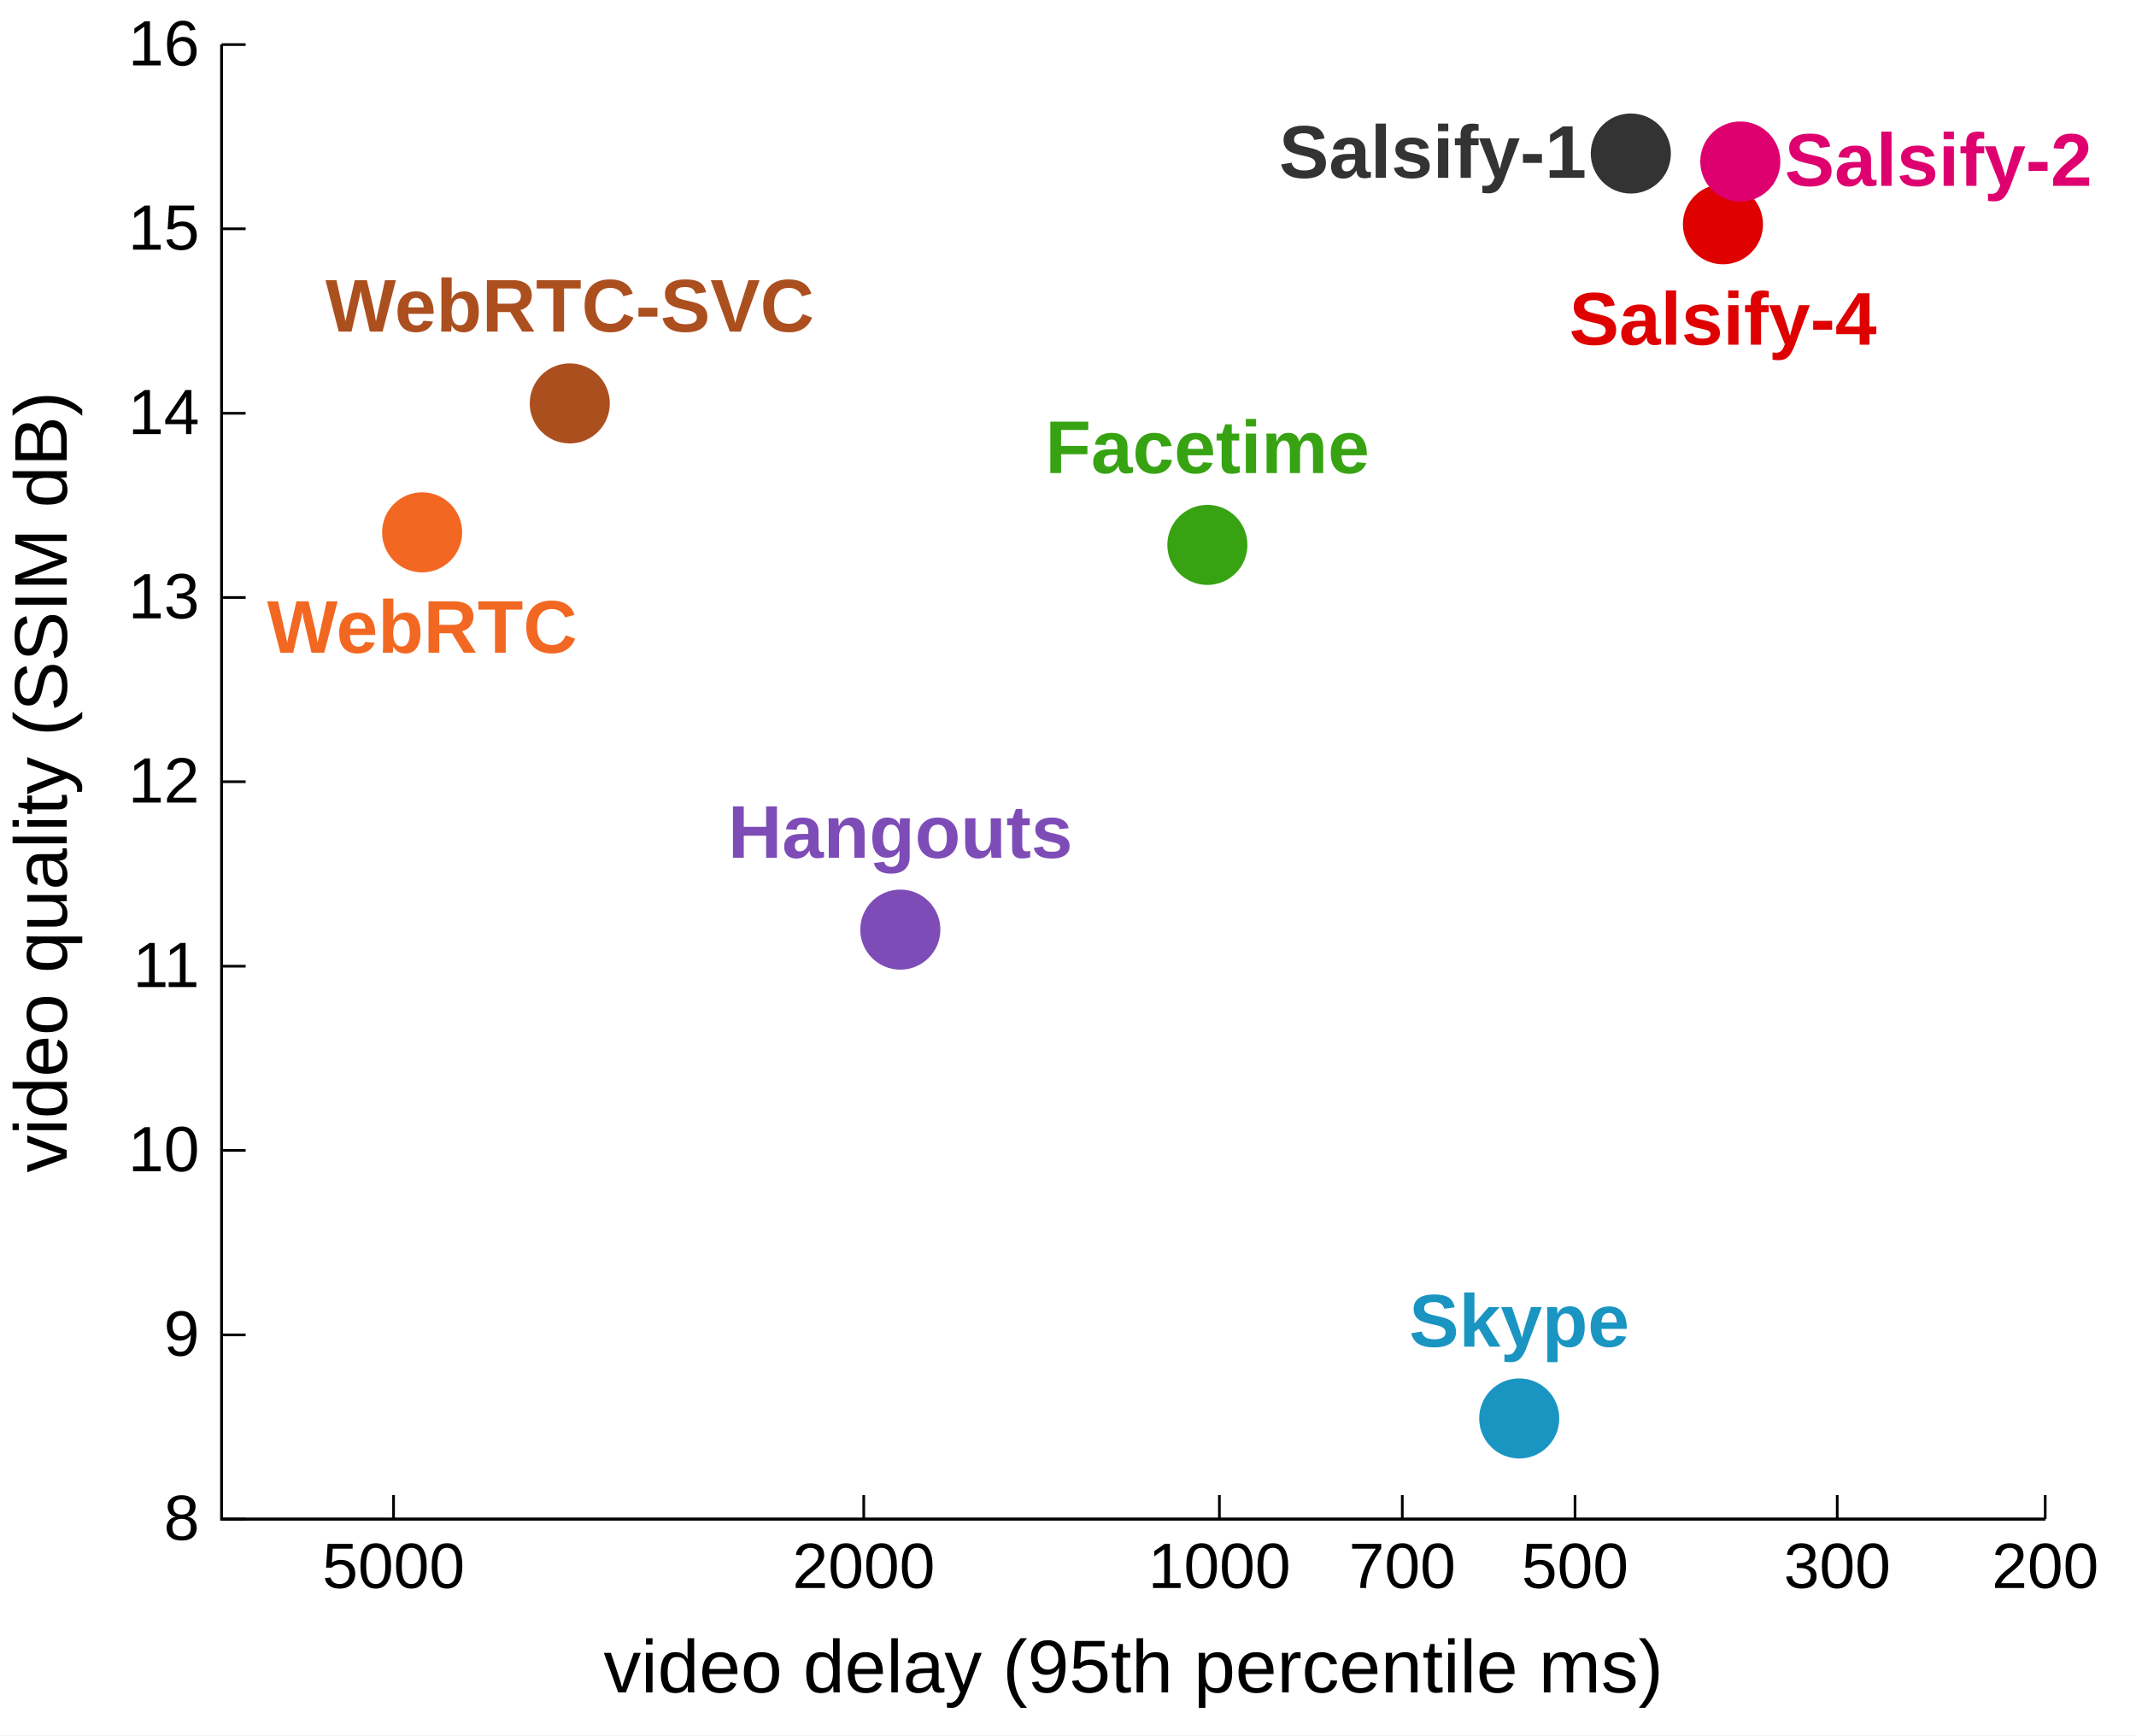
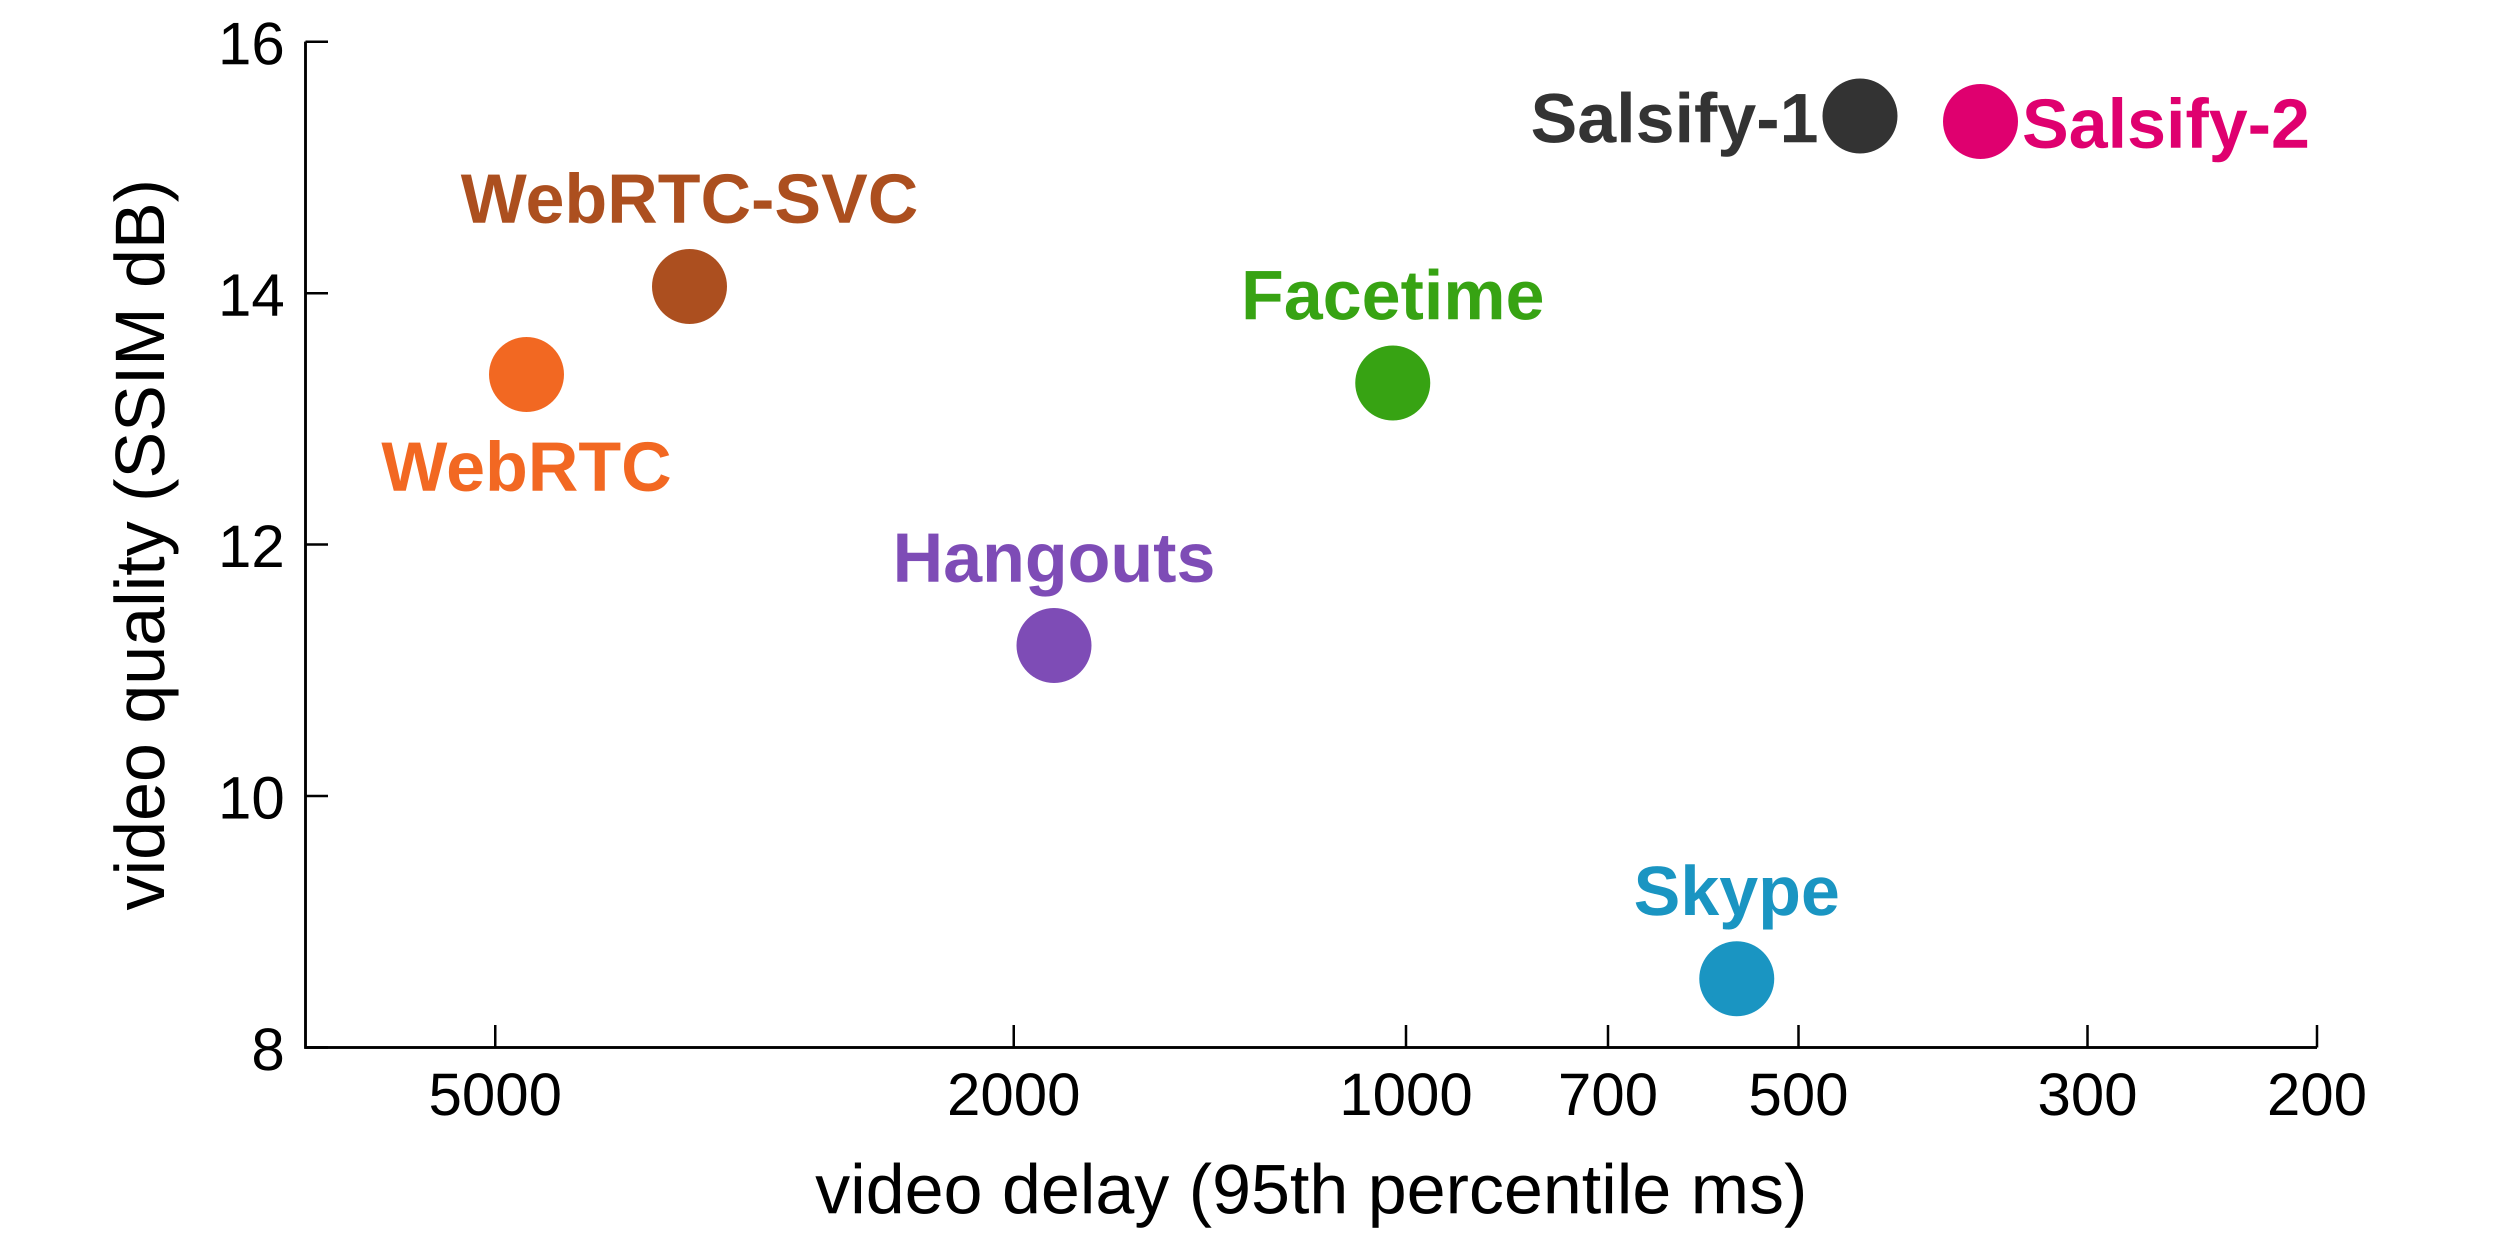
- <svg xmlns="http://www.w3.org/2000/svg" xmlns:xlink="http://www.w3.org/1999/xlink" width="800" height="650" viewBox="0 0 800 650">
+ <svg xmlns="http://www.w3.org/2000/svg" xmlns:xlink="http://www.w3.org/1999/xlink" width="1000" height="500" viewBox="0 0 1000 500">
  <g id="gnuplot_canvas">
-     <rect x="0" y="0" width="800" height="650" fill="#ffffff" />
+     <rect x="0" y="0" width="1000" height="500" fill="#ffffff" />
    <defs>
      <circle id="gpDot" r="0.5" stroke-width="0.5" />
      <path id="gpPt0" stroke-width="0.222" stroke="currentColor" d="M-1,0 h2 M0,-1 v2" />
      <path id="gpPt1" stroke-width="0.222" stroke="currentColor" d="M-1,-1 L1,1 M1,-1 L-1,1" />
      <path id="gpPt2" stroke-width="0.222" stroke="currentColor" d="M-1,0 L1,0 M0,-1 L0,1 M-1,-1 L1,1 M-1,1 L1,-1" />
      <rect id="gpPt3" stroke-width="0.222" stroke="currentColor" x="-1" y="-1" width="2" height="2" />
      <rect id="gpPt4" stroke-width="0.222" stroke="currentColor" fill="currentColor" x="-1" y="-1" width="2" height="2" />
      <circle id="gpPt5" stroke-width="0.222" stroke="currentColor" cx="0" cy="0" r="1" />
      <use xlink:href="#gpPt5" id="gpPt6" fill="currentColor" stroke="none" />
      <path id="gpPt7" stroke-width="0.222" stroke="currentColor" d="M0,-1.33 L-1.33,0.67 L1.33,0.67 z" />
      <use xlink:href="#gpPt7" id="gpPt8" fill="currentColor" stroke="none" />
      <use xlink:href="#gpPt7" id="gpPt9" stroke="currentColor" transform="rotate(180)" />
      <use xlink:href="#gpPt9" id="gpPt10" fill="currentColor" stroke="none" />
      <use xlink:href="#gpPt3" id="gpPt11" stroke="currentColor" transform="rotate(45)" />
      <use xlink:href="#gpPt11" id="gpPt12" fill="currentColor" stroke="none" />
      <path id="gpPt13" stroke-width="0.222" stroke="currentColor" d="M0,1.330 L1.265,0.411 L0.782,-1.067 L-0.782,-1.076 L-1.265,0.411 z" />
      <use xlink:href="#gpPt13" id="gpPt14" fill="currentColor" stroke="none" />
      <filter id="textbox" filterUnits="objectBoundingBox" x="0" y="0" height="1" width="1">
        <feFlood flood-color="#FFFFFF" flood-opacity="1" result="bgnd" />
        <feComposite in="SourceGraphic" in2="bgnd" operator="atop" />
      </filter>
      <filter id="greybox" filterUnits="objectBoundingBox" x="0" y="0" height="1" width="1">
        <feFlood flood-color="lightgrey" flood-opacity="1" result="grey" />
        <feComposite in="SourceGraphic" in2="grey" operator="atop" />
      </filter>
    </defs>
    <g fill="none" color="#FFFFFF" stroke="currentColor" stroke-width="1.00" stroke-linecap="butt" stroke-linejoin="miter">
</g>
    <g fill="none" color="black" stroke="currentColor" stroke-width="1.00" stroke-linecap="butt" stroke-linejoin="miter">
-       <path stroke="black" d="M83.0,569.0 L92.0,569.0  " />
-       <g transform="translate(74.7,576.8)" stroke="none" fill="black" font-family="Arial" font-size="24.00" text-anchor="end">
+       <path stroke="black" d="M122.2,419.0 L131.2,419.0  " />
+       <g transform="translate(113.9,428.0)" stroke="none" fill="black" font-family="Arial" font-size="24.00" text-anchor="end">
        <text>
          <tspan font-family="Arial"> 8</tspan>
        </text>
      </g>
    </g>
    <g fill="none" color="black" stroke="currentColor" stroke-width="1.00" stroke-linecap="butt" stroke-linejoin="miter">
-       <path stroke="black" d="M83.0,500.0 L92.0,500.0  " />
-       <g transform="translate(74.7,507.8)" stroke="none" fill="black" font-family="Arial" font-size="24.00" text-anchor="end">
-         <text>
-           <tspan font-family="Arial"> 9</tspan>
-         </text>
-       </g>
-     </g>
-     <g fill="none" color="black" stroke="currentColor" stroke-width="1.00" stroke-linecap="butt" stroke-linejoin="miter">
-       <path stroke="black" d="M83.0,430.9 L92.0,430.9  " />
-       <g transform="translate(74.7,438.7)" stroke="none" fill="black" font-family="Arial" font-size="24.00" text-anchor="end">
+       <path stroke="black" d="M122.2,318.4 L131.2,318.4  " />
+       <g transform="translate(113.9,327.4)" stroke="none" fill="black" font-family="Arial" font-size="24.00" text-anchor="end">
        <text>
          <tspan font-family="Arial"> 10</tspan>
        </text>
      </g>
    </g>
    <g fill="none" color="black" stroke="currentColor" stroke-width="1.00" stroke-linecap="butt" stroke-linejoin="miter">
-       <path stroke="black" d="M83.0,361.9 L92.0,361.9  " />
-       <g transform="translate(74.7,369.7)" stroke="none" fill="black" font-family="Arial" font-size="24.00" text-anchor="end">
-         <text>
-           <tspan font-family="Arial"> 11</tspan>
-         </text>
-       </g>
-     </g>
-     <g fill="none" color="black" stroke="currentColor" stroke-width="1.00" stroke-linecap="butt" stroke-linejoin="miter">
-       <path stroke="black" d="M83.0,292.8 L92.0,292.8  " />
-       <g transform="translate(74.7,300.6)" stroke="none" fill="black" font-family="Arial" font-size="24.00" text-anchor="end">
+       <path stroke="black" d="M122.2,217.8 L131.2,217.8  " />
+       <g transform="translate(113.9,226.8)" stroke="none" fill="black" font-family="Arial" font-size="24.00" text-anchor="end">
        <text>
          <tspan font-family="Arial"> 12</tspan>
        </text>
      </g>
    </g>
    <g fill="none" color="black" stroke="currentColor" stroke-width="1.00" stroke-linecap="butt" stroke-linejoin="miter">
-       <path stroke="black" d="M83.0,223.8 L92.0,223.8  " />
-       <g transform="translate(74.7,231.6)" stroke="none" fill="black" font-family="Arial" font-size="24.00" text-anchor="end">
-         <text>
-           <tspan font-family="Arial"> 13</tspan>
-         </text>
-       </g>
-     </g>
-     <g fill="none" color="black" stroke="currentColor" stroke-width="1.00" stroke-linecap="butt" stroke-linejoin="miter">
-       <path stroke="black" d="M83.0,154.8 L92.0,154.8  " />
-       <g transform="translate(74.7,162.6)" stroke="none" fill="black" font-family="Arial" font-size="24.00" text-anchor="end">
+       <path stroke="black" d="M122.2,117.3 L131.2,117.3  " />
+       <g transform="translate(113.9,126.3)" stroke="none" fill="black" font-family="Arial" font-size="24.00" text-anchor="end">
        <text>
          <tspan font-family="Arial"> 14</tspan>
        </text>
      </g>
    </g>
    <g fill="none" color="black" stroke="currentColor" stroke-width="1.00" stroke-linecap="butt" stroke-linejoin="miter">
-       <path stroke="black" d="M83.0,85.7 L92.0,85.7  " />
-       <g transform="translate(74.7,93.5)" stroke="none" fill="black" font-family="Arial" font-size="24.00" text-anchor="end">
-         <text>
-           <tspan font-family="Arial"> 15</tspan>
-         </text>
-       </g>
-     </g>
-     <g fill="none" color="black" stroke="currentColor" stroke-width="1.00" stroke-linecap="butt" stroke-linejoin="miter">
-       <path stroke="black" d="M83.0,16.7 L92.0,16.7  " />
-       <g transform="translate(74.7,24.5)" stroke="none" fill="black" font-family="Arial" font-size="24.00" text-anchor="end">
+       <path stroke="black" d="M122.2,16.7 L131.2,16.7  " />
+       <g transform="translate(113.9,25.7)" stroke="none" fill="black" font-family="Arial" font-size="24.00" text-anchor="end">
        <text>
          <tspan font-family="Arial"> 16</tspan>
        </text>
      </g>
    </g>
    <g fill="none" color="black" stroke="currentColor" stroke-width="1.00" stroke-linecap="butt" stroke-linejoin="miter">
-       <path stroke="black" d="M766.0,569.0 L766.0,560.0  " />
-       <g transform="translate(766.0,594.8)" stroke="none" fill="black" font-family="Arial" font-size="24.00" text-anchor="middle">
+       <path stroke="black" d="M926.8,419.0 L926.8,410.0  " />
+       <g transform="translate(926.8,446.0)" stroke="none" fill="black" font-family="Arial" font-size="24.00" text-anchor="middle">
        <text>
          <tspan font-family="Arial">200</tspan>
        </text>
      </g>
    </g>
    <g fill="none" color="black" stroke="currentColor" stroke-width="1.00" stroke-linecap="butt" stroke-linejoin="miter">
-       <path stroke="black" d="M688.1,569.0 L688.1,560.0  " />
-       <g transform="translate(688.1,594.8)" stroke="none" fill="black" font-family="Arial" font-size="24.00" text-anchor="middle">
+       <path stroke="black" d="M835.0,419.0 L835.0,410.0  " />
+       <g transform="translate(835.0,446.0)" stroke="none" fill="black" font-family="Arial" font-size="24.00" text-anchor="middle">
        <text>
          <tspan font-family="Arial">300</tspan>
        </text>
      </g>
    </g>
    <g fill="none" color="black" stroke="currentColor" stroke-width="1.00" stroke-linecap="butt" stroke-linejoin="miter">
-       <path stroke="black" d="M589.9,569.0 L589.9,560.0  " />
-       <g transform="translate(589.9,594.8)" stroke="none" fill="black" font-family="Arial" font-size="24.00" text-anchor="middle">
+       <path stroke="black" d="M719.4,419.0 L719.4,410.0  " />
+       <g transform="translate(719.4,446.0)" stroke="none" fill="black" font-family="Arial" font-size="24.00" text-anchor="middle">
        <text>
          <tspan font-family="Arial">500</tspan>
        </text>
      </g>
    </g>
    <g fill="none" color="black" stroke="currentColor" stroke-width="1.00" stroke-linecap="butt" stroke-linejoin="miter">
-       <path stroke="black" d="M525.2,569.0 L525.2,560.0  " />
-       <g transform="translate(525.2,594.8)" stroke="none" fill="black" font-family="Arial" font-size="24.00" text-anchor="middle">
+       <path stroke="black" d="M643.2,419.0 L643.2,410.0  " />
+       <g transform="translate(643.2,446.0)" stroke="none" fill="black" font-family="Arial" font-size="24.00" text-anchor="middle">
        <text>
          <tspan font-family="Arial">700</tspan>
        </text>
      </g>
    </g>
    <g fill="none" color="black" stroke="currentColor" stroke-width="1.00" stroke-linecap="butt" stroke-linejoin="miter">
-       <path stroke="black" d="M456.7,569.0 L456.7,560.0  " />
-       <g transform="translate(456.7,594.8)" stroke="none" fill="black" font-family="Arial" font-size="24.00" text-anchor="middle">
+       <path stroke="black" d="M562.4,419.0 L562.4,410.0  " />
+       <g transform="translate(562.4,446.0)" stroke="none" fill="black" font-family="Arial" font-size="24.00" text-anchor="middle">
        <text>
          <tspan font-family="Arial">1000</tspan>
        </text>
      </g>
    </g>
    <g fill="none" color="black" stroke="currentColor" stroke-width="1.00" stroke-linecap="butt" stroke-linejoin="miter">
-       <path stroke="black" d="M323.5,569.0 L323.5,560.0  " />
-       <g transform="translate(323.5,594.8)" stroke="none" fill="black" font-family="Arial" font-size="24.00" text-anchor="middle">
+       <path stroke="black" d="M405.5,419.0 L405.5,410.0  " />
+       <g transform="translate(405.5,446.0)" stroke="none" fill="black" font-family="Arial" font-size="24.00" text-anchor="middle">
        <text>
          <tspan font-family="Arial">2000</tspan>
        </text>
      </g>
    </g>
    <g fill="none" color="black" stroke="currentColor" stroke-width="1.00" stroke-linecap="butt" stroke-linejoin="miter">
-       <path stroke="black" d="M147.4,569.0 L147.4,560.0  " />
-       <g transform="translate(147.4,594.8)" stroke="none" fill="black" font-family="Arial" font-size="24.00" text-anchor="middle">
+       <path stroke="black" d="M198.1,419.0 L198.1,410.0  " />
+       <g transform="translate(198.1,446.0)" stroke="none" fill="black" font-family="Arial" font-size="24.00" text-anchor="middle">
        <text>
          <tspan font-family="Arial">5000</tspan>
        </text>
      </g>
    </g>
    <g fill="none" color="black" stroke="currentColor" stroke-width="1.00" stroke-linecap="butt" stroke-linejoin="miter">
</g>
    <g fill="none" color="black" stroke="currentColor" stroke-width="1.00" stroke-linecap="butt" stroke-linejoin="miter">
-       <path stroke="black" d="M83.0,16.7 L83.0,569.0 L766.0,569.0 M766.0,16.7 M83.0,16.7  " />
-     </g>
-     <g fill="none" color="black" stroke="currentColor" stroke-width="1.00" stroke-linecap="butt" stroke-linejoin="miter">
-       <g transform="translate(25.0,292.9) rotate(270)" stroke="none" fill="black" font-family="Arial" font-size="28.00" text-anchor="middle">
+       <path stroke="black" d="M122.2,16.7 L122.2,419.0 L926.8,419.0 M926.8,16.7 M122.2,16.7  " />
+     </g>
+     <g fill="none" color="black" stroke="currentColor" stroke-width="1.00" stroke-linecap="butt" stroke-linejoin="miter">
+       <g transform="translate(65.6,217.9) rotate(270)" stroke="none" fill="black" font-family="Arial" font-size="28.00" text-anchor="middle">
        <text>
          <tspan font-family="Arial">video quality (SSIM dB)</tspan>
        </text>
      </g>
    </g>
    <g fill="none" color="black" stroke="currentColor" stroke-width="1.00" stroke-linecap="butt" stroke-linejoin="miter">
-       <g transform="translate(787.8,292.9) rotate(270)" stroke="none" fill="black" font-family="Arial" font-size="12.00" text-anchor="middle">
-         <text />
-       </g>
-     </g>
-     <g fill="none" color="black" stroke="currentColor" stroke-width="1.00" stroke-linecap="butt" stroke-linejoin="miter">
-       <g transform="translate(424.5,633.9)" stroke="none" fill="black" font-family="Arial" font-size="28.00" text-anchor="middle">
+       <g transform="translate(949.2,217.9) rotate(270)" stroke="none" fill="black" font-family="Arial" font-size="12.00" text-anchor="middle">
+         <text />
+       </g>
+     </g>
+     <g fill="none" color="black" stroke="currentColor" stroke-width="1.00" stroke-linecap="butt" stroke-linejoin="miter">
+       <g transform="translate(524.5,485.3)" stroke="none" fill="black" font-family="Arial" font-size="28.00" text-anchor="middle">
        <text>
          <tspan font-family="Arial">video delay (95th percentile ms)</tspan>
        </text>
      </g>
    </g>
    <g fill="none" color="black" stroke="currentColor" stroke-width="1.00" stroke-linecap="butt" stroke-linejoin="miter">
-       <g transform="translate(424.5,29.6)" stroke="none" fill="black" font-family="Arial" font-size="12.00" text-anchor="middle">
-         <text />
-       </g>
-       <g transform="translate(424.5,29.7)" stroke="none" fill="black" font-family="Arial" font-size="12.00" text-anchor="middle">
-         <text />
-       </g>
-     </g>
-     <g fill="none" color="black" stroke="currentColor" stroke-width="1.00" stroke-linecap="butt" stroke-linejoin="miter">
-       <g transform="translate(41.5,632.3)" stroke="none" fill="black" font-family="Arial" font-size="12.00" text-anchor="start">
+       <g transform="translate(524.5,30.2)" stroke="none" fill="black" font-family="Arial" font-size="12.00" text-anchor="middle">
+         <text />
+       </g>
+       <g transform="translate(524.5,30.3)" stroke="none" fill="black" font-family="Arial" font-size="12.00" text-anchor="middle">
+         <text />
+       </g>
+     </g>
+     <g fill="none" color="black" stroke="currentColor" stroke-width="1.00" stroke-linecap="butt" stroke-linejoin="miter">
+       <g transform="translate(80.7,482.9)" stroke="none" fill="black" font-family="Arial" font-size="12.00" text-anchor="start">
        <text />
      </g>
    </g>
    <g id="gnuplot_plot_1">
      <g fill="none" color="black" stroke="currentColor" stroke-width="1.00" stroke-linecap="butt" stroke-linejoin="miter">
-         <path stroke="rgb(172,  79,  31)" d="M213.4,151.1  " />
-         <use xlink:href="#gpPt6" transform="translate(213.4,151.1) scale(13.50)" color="rgb(172,  79,  31)" />
+         <path stroke="rgb(172,  79,  31)" d="M275.8,114.6  " />
+         <use xlink:href="#gpPt6" transform="translate(275.8,114.6) scale(13.50)" color="rgb(172,  79,  31)" />
      </g>
    </g>
    <g id="gnuplot_plot_2">
      <g fill="none" color="black" stroke="currentColor" stroke-width="1.00" stroke-linecap="butt" stroke-linejoin="miter">
-         <g transform="translate(213.4,124.2)" stroke="none" fill="rgb(172,79,31)" font-family="Arial:Bold" font-size="28.00" text-anchor="middle">
+         <g transform="translate(275.8,89.1)" stroke="none" fill="rgb(172,79,31)" font-family="Arial:Bold" font-size="28.00" text-anchor="middle">
          <text>
            <tspan font-family="Arial" font-weight="bold">WebRTC-SVC</tspan>
          </text>
        </g>
      </g>
    </g>
    <g id="gnuplot_plot_3">
      <g fill="none" color="black" stroke="currentColor" stroke-width="1.00" stroke-linecap="butt" stroke-linejoin="miter">
-         <path stroke="rgb( 26, 149, 194)" d="M569.0,531.3  " />
-         <use xlink:href="#gpPt6" transform="translate(569.0,531.3) scale(13.50)" color="rgb( 26, 149, 194)" />
+         <path stroke="rgb( 26, 149, 194)" d="M694.7,391.5  " />
+         <use xlink:href="#gpPt6" transform="translate(694.7,391.5) scale(13.50)" color="rgb( 26, 149, 194)" />
      </g>
    </g>
    <g id="gnuplot_plot_4">
      <g fill="none" color="black" stroke="currentColor" stroke-width="1.00" stroke-linecap="butt" stroke-linejoin="miter">
-         <g transform="translate(569.0,504.4)" stroke="none" fill="rgb(26,149,194)" font-family="Arial:Bold" font-size="28.00" text-anchor="middle">
+         <g transform="translate(694.7,366.0)" stroke="none" fill="rgb(26,149,194)" font-family="Arial:Bold" font-size="28.00" text-anchor="middle">
          <text>
            <tspan font-family="Arial" font-weight="bold">Skype</tspan>
          </text>
        </g>
      </g>
    </g>
    <g id="gnuplot_plot_5">
      <g fill="none" color="black" stroke="currentColor" stroke-width="1.00" stroke-linecap="butt" stroke-linejoin="miter">
-         <path stroke="rgb(223,   0,   0)" d="M645.3,84.0  " />
-         <use xlink:href="#gpPt6" transform="translate(645.3,84.0) scale(13.50)" color="rgb(223,   0,   0)" />
+         <path stroke="rgb( 55, 163,  19)" d="M557.1,153.2  " />
+         <use xlink:href="#gpPt6" transform="translate(557.1,153.2) scale(13.50)" color="rgb( 55, 163,  19)" />
      </g>
    </g>
    <g id="gnuplot_plot_6">
      <g fill="none" color="black" stroke="currentColor" stroke-width="1.00" stroke-linecap="butt" stroke-linejoin="miter">
-         <g transform="translate(645.3,129.1)" stroke="none" fill="rgb(223,0,0)" font-family="Arial:Bold" font-size="28.00" text-anchor="middle">
-           <text>
-             <tspan font-family="Arial" font-weight="bold">Salsify-4</tspan>
+         <g transform="translate(557.1,127.7)" stroke="none" fill="rgb(55,163,19)" font-family="Arial:Bold" font-size="28.00" text-anchor="middle">
+           <text>
+             <tspan font-family="Arial" font-weight="bold">Facetime</tspan>
          </text>
        </g>
      </g>
    </g>
    <g id="gnuplot_plot_7">
      <g fill="none" color="black" stroke="currentColor" stroke-width="1.00" stroke-linecap="butt" stroke-linejoin="miter">
-         <path stroke="rgb( 55, 163,  19)" d="M452.2,204.1  " />
-         <use xlink:href="#gpPt6" transform="translate(452.2,204.1) scale(13.50)" color="rgb( 55, 163,  19)" />
+         <path stroke="rgb(126,  76, 182)" d="M421.6,258.2  " />
+         <use xlink:href="#gpPt6" transform="translate(421.6,258.2) scale(13.50)" color="rgb(126,  76, 182)" />
      </g>
    </g>
    <g id="gnuplot_plot_8">
      <g fill="none" color="black" stroke="currentColor" stroke-width="1.00" stroke-linecap="butt" stroke-linejoin="miter">
-         <g transform="translate(452.2,177.2)" stroke="none" fill="rgb(55,163,19)" font-family="Arial:Bold" font-size="28.00" text-anchor="middle">
-           <text>
-             <tspan font-family="Arial" font-weight="bold">Facetime</tspan>
+         <g transform="translate(421.6,232.7)" stroke="none" fill="rgb(126,76,182)" font-family="Arial:Bold" font-size="28.00" text-anchor="middle">
+           <text>
+             <tspan font-family="Arial" font-weight="bold">Hangouts</tspan>
          </text>
        </g>
      </g>
    </g>
    <g id="gnuplot_plot_9">
      <g fill="none" color="black" stroke="currentColor" stroke-width="1.00" stroke-linecap="butt" stroke-linejoin="miter">
-         <path stroke="rgb(126,  76, 182)" d="M337.2,348.2  " />
-         <use xlink:href="#gpPt6" transform="translate(337.2,348.2) scale(13.50)" color="rgb(126,  76, 182)" />
+         <path stroke="rgb( 51,  51,  51)" d="M744.0,46.4  " />
+         <use xlink:href="#gpPt6" transform="translate(744.0,46.4) scale(13.50)" color="rgb( 51,  51,  51)" />
      </g>
    </g>
    <g id="gnuplot_plot_10">
      <g fill="none" color="black" stroke="currentColor" stroke-width="1.00" stroke-linecap="butt" stroke-linejoin="miter">
-         <g transform="translate(337.2,321.3)" stroke="none" fill="rgb(126,76,182)" font-family="Arial:Bold" font-size="28.00" text-anchor="middle">
-           <text>
-             <tspan font-family="Arial" font-weight="bold">Hangouts</tspan>
+         <g transform="translate(727.4,56.9)" stroke="none" fill="rgb(51,51,51)" font-family="Arial:Bold" font-size="28.00" text-anchor="end">
+           <text>
+             <tspan font-family="Arial" font-weight="bold">Salsify-1</tspan>
          </text>
        </g>
      </g>
    </g>
    <g id="gnuplot_plot_11">
      <g fill="none" color="black" stroke="currentColor" stroke-width="1.00" stroke-linecap="butt" stroke-linejoin="miter">
-         <path stroke="rgb( 51,  51,  51)" d="M610.8,57.5  " />
-         <use xlink:href="#gpPt6" transform="translate(610.8,57.5) scale(13.50)" color="rgb( 51,  51,  51)" />
+         <path stroke="rgb(223,   0, 111)" d="M792.2,48.6  " />
+         <use xlink:href="#gpPt6" transform="translate(792.2,48.6) scale(13.50)" color="rgb(223,   0, 111)" />
      </g>
    </g>
    <g id="gnuplot_plot_12">
      <g fill="none" color="black" stroke="currentColor" stroke-width="1.00" stroke-linecap="butt" stroke-linejoin="miter">
-         <g transform="translate(594.2,66.6)" stroke="none" fill="rgb(51,51,51)" font-family="Arial:Bold" font-size="28.00" text-anchor="end">
-           <text>
-             <tspan font-family="Arial" font-weight="bold">Salsify-1</tspan>
+         <g transform="translate(808.8,59.1)" stroke="none" fill="rgb(223,0,111)" font-family="Arial:Bold" font-size="28.00" text-anchor="start">
+           <text>
+             <tspan font-family="Arial" font-weight="bold">Salsify-2</tspan>
          </text>
        </g>
      </g>
    </g>
    <g id="gnuplot_plot_13">
      <g fill="none" color="black" stroke="currentColor" stroke-width="1.00" stroke-linecap="butt" stroke-linejoin="miter">
-         <path stroke="rgb(223,   0, 111)" d="M651.8,60.5  " />
-         <use xlink:href="#gpPt6" transform="translate(651.8,60.5) scale(13.50)" color="rgb(223,   0, 111)" />
+         <path stroke="rgb(242, 104,  34)" d="M210.6,149.8  " />
+         <use xlink:href="#gpPt6" transform="translate(210.6,149.8) scale(13.50)" color="rgb(242, 104,  34)" />
      </g>
    </g>
    <g id="gnuplot_plot_14">
      <g fill="none" color="black" stroke="currentColor" stroke-width="1.00" stroke-linecap="butt" stroke-linejoin="miter">
-         <g transform="translate(668.4,69.6)" stroke="none" fill="rgb(223,0,111)" font-family="Arial:Bold" font-size="28.00" text-anchor="start">
-           <text>
-             <tspan font-family="Arial" font-weight="bold">Salsify-2</tspan>
-           </text>
-         </g>
-       </g>
-     </g>
-     <g id="gnuplot_plot_15">
-       <g fill="none" color="black" stroke="currentColor" stroke-width="1.00" stroke-linecap="butt" stroke-linejoin="miter">
-         <path stroke="rgb(242, 104,  34)" d="M158.1,199.4  " />
-         <use xlink:href="#gpPt6" transform="translate(158.1,199.4) scale(13.50)" color="rgb(242, 104,  34)" />
-       </g>
-     </g>
-     <g id="gnuplot_plot_16">
-       <g fill="none" color="black" stroke="currentColor" stroke-width="1.00" stroke-linecap="butt" stroke-linejoin="miter">
-         <g transform="translate(158.1,244.5)" stroke="none" fill="rgb(242,104,34)" font-family="Arial:Bold" font-size="28.00" text-anchor="middle">
+         <g transform="translate(210.6,196.3)" stroke="none" fill="rgb(242,104,34)" font-family="Arial:Bold" font-size="28.00" text-anchor="middle">
          <text>
            <tspan font-family="Arial" font-weight="bold">WebRTC</tspan>
          </text>
        </g>
      </g>
    </g>
    <g fill="none" color="#FFFFFF" stroke="rgb(242, 104,  34)" stroke-width="2.00" stroke-linecap="butt" stroke-linejoin="miter">
</g>
    <g fill="none" color="black" stroke="currentColor" stroke-width="2.00" stroke-linecap="butt" stroke-linejoin="miter">
</g>
    <g fill="none" color="black" stroke="black" stroke-width="1.00" stroke-linecap="butt" stroke-linejoin="miter">
</g>
    <g fill="none" color="black" stroke="currentColor" stroke-width="1.00" stroke-linecap="butt" stroke-linejoin="miter">
-       <path stroke="black" d="M83.0,16.7 L83.0,569.0 L766.0,569.0 M766.0,16.7 M83.0,16.7  " />
+       <path stroke="black" d="M122.2,16.7 L122.2,419.0 L926.8,419.0 M926.8,16.7 M122.2,16.7  " />
    </g>
    <g fill="none" color="black" stroke="currentColor" stroke-width="1.00" stroke-linecap="butt" stroke-linejoin="miter">
</g>
  </g>
</svg>
